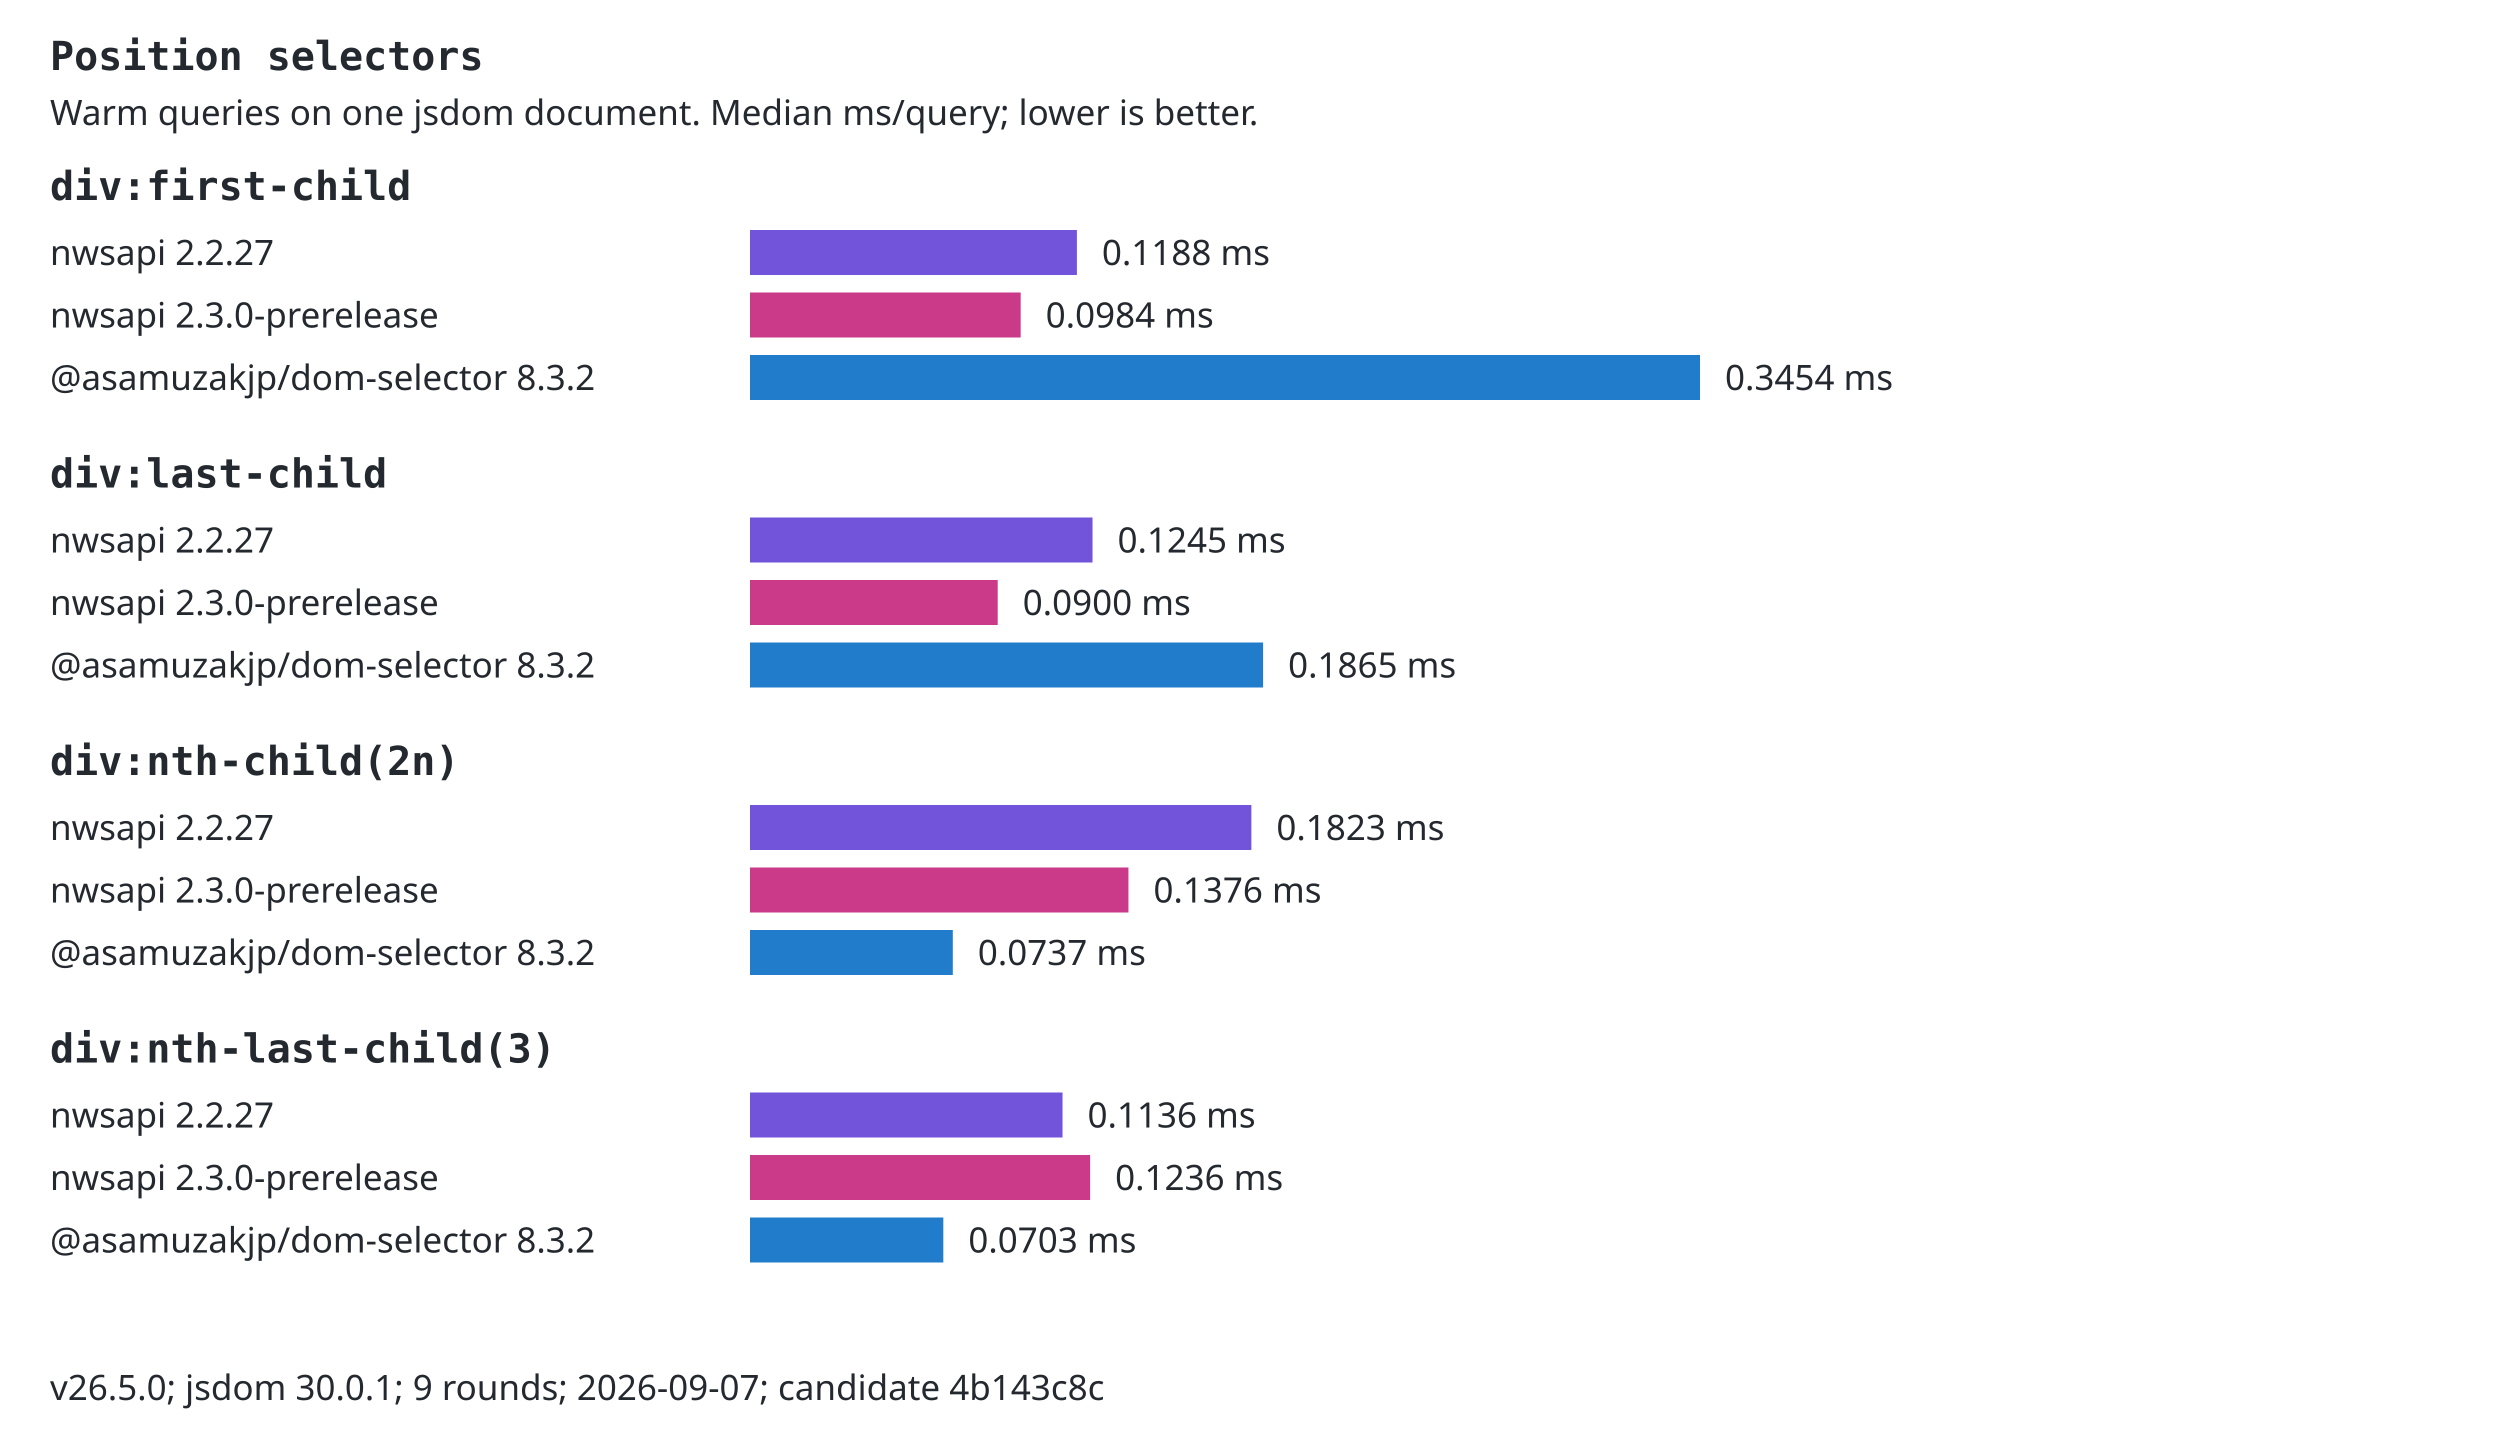
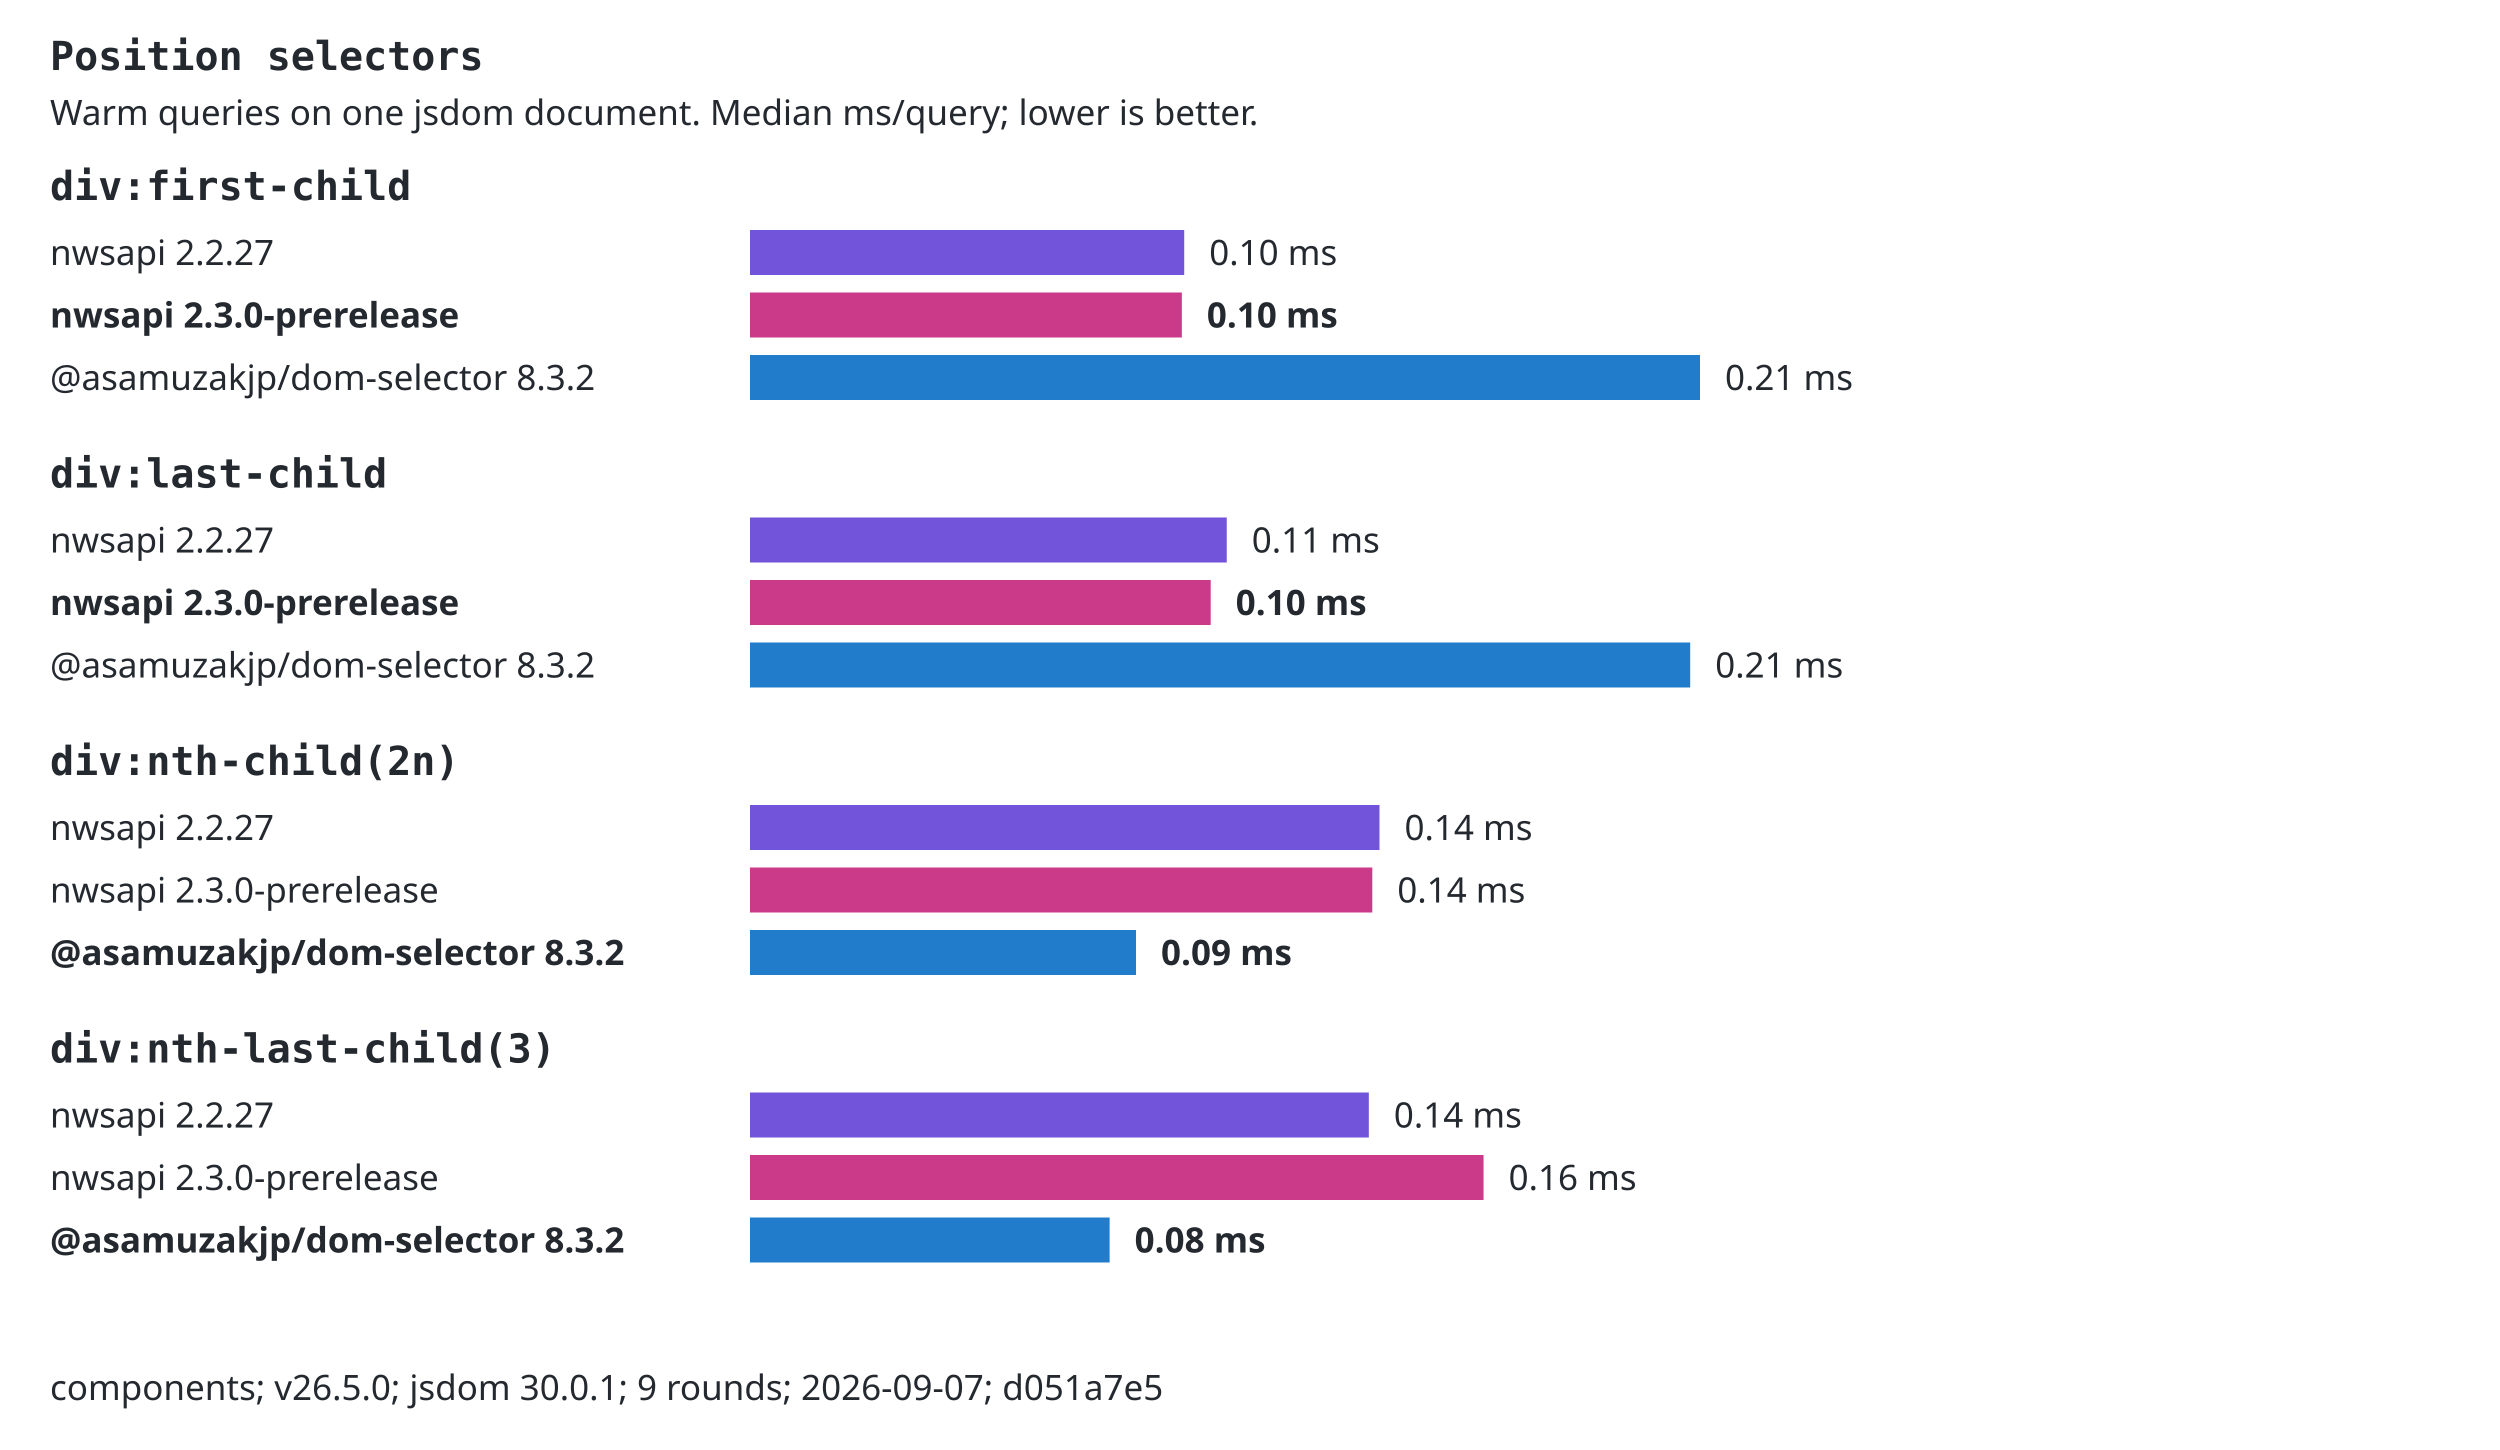
<svg xmlns="http://www.w3.org/2000/svg" width="1000" height="580" viewBox="0 0 1000 580" role="img">
  <style>text{font:14px system-ui,sans-serif;fill:#24292f}.selector{font:16px monospace;font-weight:600}.background{fill:#fff}.bar{transform-box:fill-box;transform-origin:left center;animation:fill 800ms ease-out both}@keyframes fill{from{transform:scaleX(0)}to{transform:scaleX(1)}}@media(prefers-reduced-motion:reduce){.bar{animation:none}}@media(prefers-color-scheme:dark){text{fill:#e6edf3}.background{fill:#0d1117}}</style>
  <rect class="background" width="1000" height="580" />
  <text x="20" y="28" class="selector">Position selectors</text>
  <text x="20" y="50">Warm queries on one jsdom document. Median ms/query; lower is better.</text>
  <text x="20" y="80" class="selector">div:first-child</text>
  <text x="20" y="106">nwsapi 2.2.27</text>
-   <rect class="bar" x="300" y="92" width="130.76" height="18" fill="#7154d9" />
-   <text x="440.756" y="106">0.1188 ms</text>
-   <text x="20" y="131">nwsapi 2.3.0-prerelease</text>
-   <rect class="bar" x="300" y="117" width="108.27" height="18" fill="#cb3989" />
-   <text x="418.266" y="131">0.0984 ms</text>
+   <rect class="bar" x="300" y="92" width="173.68" height="18" fill="#7154d9" />
+   <text x="483.679" y="106">0.10 ms</text>
+   <text x="20" y="131" style="font-weight:700">nwsapi 2.3.0-prerelease</text>
+   <rect class="bar" x="300" y="117" width="172.74" height="18" fill="#cb3989" />
+   <text x="482.74" y="131" style="font-weight:700">0.10 ms</text>
  <text x="20" y="156">@asamuzakjp/dom-selector 8.3.2</text>
  <rect class="bar" x="300" y="142" width="380" height="18" fill="#217dcc" />
-   <text x="690" y="156">0.3454 ms</text>
+   <text x="690" y="156">0.21 ms</text>
  <text x="20" y="195" class="selector">div:last-child</text>
  <text x="20" y="221">nwsapi 2.2.27</text>
-   <rect class="bar" x="300" y="207" width="137.01" height="18" fill="#7154d9" />
-   <text x="447.012" y="221">0.1245 ms</text>
-   <text x="20" y="246">nwsapi 2.3.0-prerelease</text>
-   <rect class="bar" x="300" y="232" width="99.08" height="18" fill="#cb3989" />
-   <text x="409.078" y="246">0.0900 ms</text>
+   <rect class="bar" x="300" y="207" width="190.7" height="18" fill="#7154d9" />
+   <text x="500.7" y="221">0.11 ms</text>
+   <text x="20" y="246" style="font-weight:700">nwsapi 2.3.0-prerelease</text>
+   <rect class="bar" x="300" y="232" width="184.28" height="18" fill="#cb3989" />
+   <text x="494.284" y="246" style="font-weight:700">0.10 ms</text>
  <text x="20" y="271">@asamuzakjp/dom-selector 8.3.2</text>
-   <rect class="bar" x="300" y="257" width="205.24" height="18" fill="#217dcc" />
-   <text x="515.239" y="271">0.1865 ms</text>
+   <rect class="bar" x="300" y="257" width="376.08" height="18" fill="#217dcc" />
+   <text x="686.078" y="271">0.21 ms</text>
  <text x="20" y="310" class="selector">div:nth-child(2n)</text>
  <text x="20" y="336">nwsapi 2.2.27</text>
-   <rect class="bar" x="300" y="322" width="200.55" height="18" fill="#7154d9" />
-   <text x="510.546" y="336">0.1823 ms</text>
+   <rect class="bar" x="300" y="322" width="251.79" height="18" fill="#7154d9" />
+   <text x="561.794" y="336">0.14 ms</text>
  <text x="20" y="361">nwsapi 2.3.0-prerelease</text>
-   <rect class="bar" x="300" y="347" width="151.38" height="18" fill="#cb3989" />
-   <text x="461.375" y="361">0.1376 ms</text>
-   <text x="20" y="386">@asamuzakjp/dom-selector 8.3.2</text>
-   <rect class="bar" x="300" y="372" width="81.12" height="18" fill="#217dcc" />
-   <text x="391.12" y="386">0.0737 ms</text>
+   <rect class="bar" x="300" y="347" width="248.92" height="18" fill="#cb3989" />
+   <text x="558.915" y="361">0.14 ms</text>
+   <text x="20" y="386" style="font-weight:700">@asamuzakjp/dom-selector 8.3.2</text>
+   <rect class="bar" x="300" y="372" width="154.4" height="18" fill="#217dcc" />
+   <text x="464.401" y="386" style="font-weight:700">0.09 ms</text>
  <text x="20" y="425" class="selector">div:nth-last-child(3)</text>
  <text x="20" y="451">nwsapi 2.2.27</text>
-   <rect class="bar" x="300" y="437" width="125.01" height="18" fill="#7154d9" />
-   <text x="435.009" y="451">0.1136 ms</text>
+   <rect class="bar" x="300" y="437" width="247.53" height="18" fill="#7154d9" />
+   <text x="557.529" y="451">0.14 ms</text>
  <text x="20" y="476">nwsapi 2.3.0-prerelease</text>
-   <rect class="bar" x="300" y="462" width="136.05" height="18" fill="#cb3989" />
-   <text x="446.047" y="476">0.1236 ms</text>
-   <text x="20" y="501">@asamuzakjp/dom-selector 8.3.2</text>
-   <rect class="bar" x="300" y="487" width="77.33" height="18" fill="#217dcc" />
-   <text x="387.328" y="501">0.0703 ms</text>
-   <text x="20" y="560">v26.5.0; jsdom 30.0.1; 9 rounds; 2026-09-07; candidate 4b143c8c</text>
+   <rect class="bar" x="300" y="462" width="293.42" height="18" fill="#cb3989" />
+   <text x="603.424" y="476">0.16 ms</text>
+   <text x="20" y="501" style="font-weight:700">@asamuzakjp/dom-selector 8.3.2</text>
+   <rect class="bar" x="300" y="487" width="143.85" height="18" fill="#217dcc" />
+   <text x="453.848" y="501" style="font-weight:700">0.08 ms</text>
+   <text x="20" y="560">components; v26.5.0; jsdom 30.0.1; 9 rounds; 2026-09-07; d051a7e5</text>
</svg>
